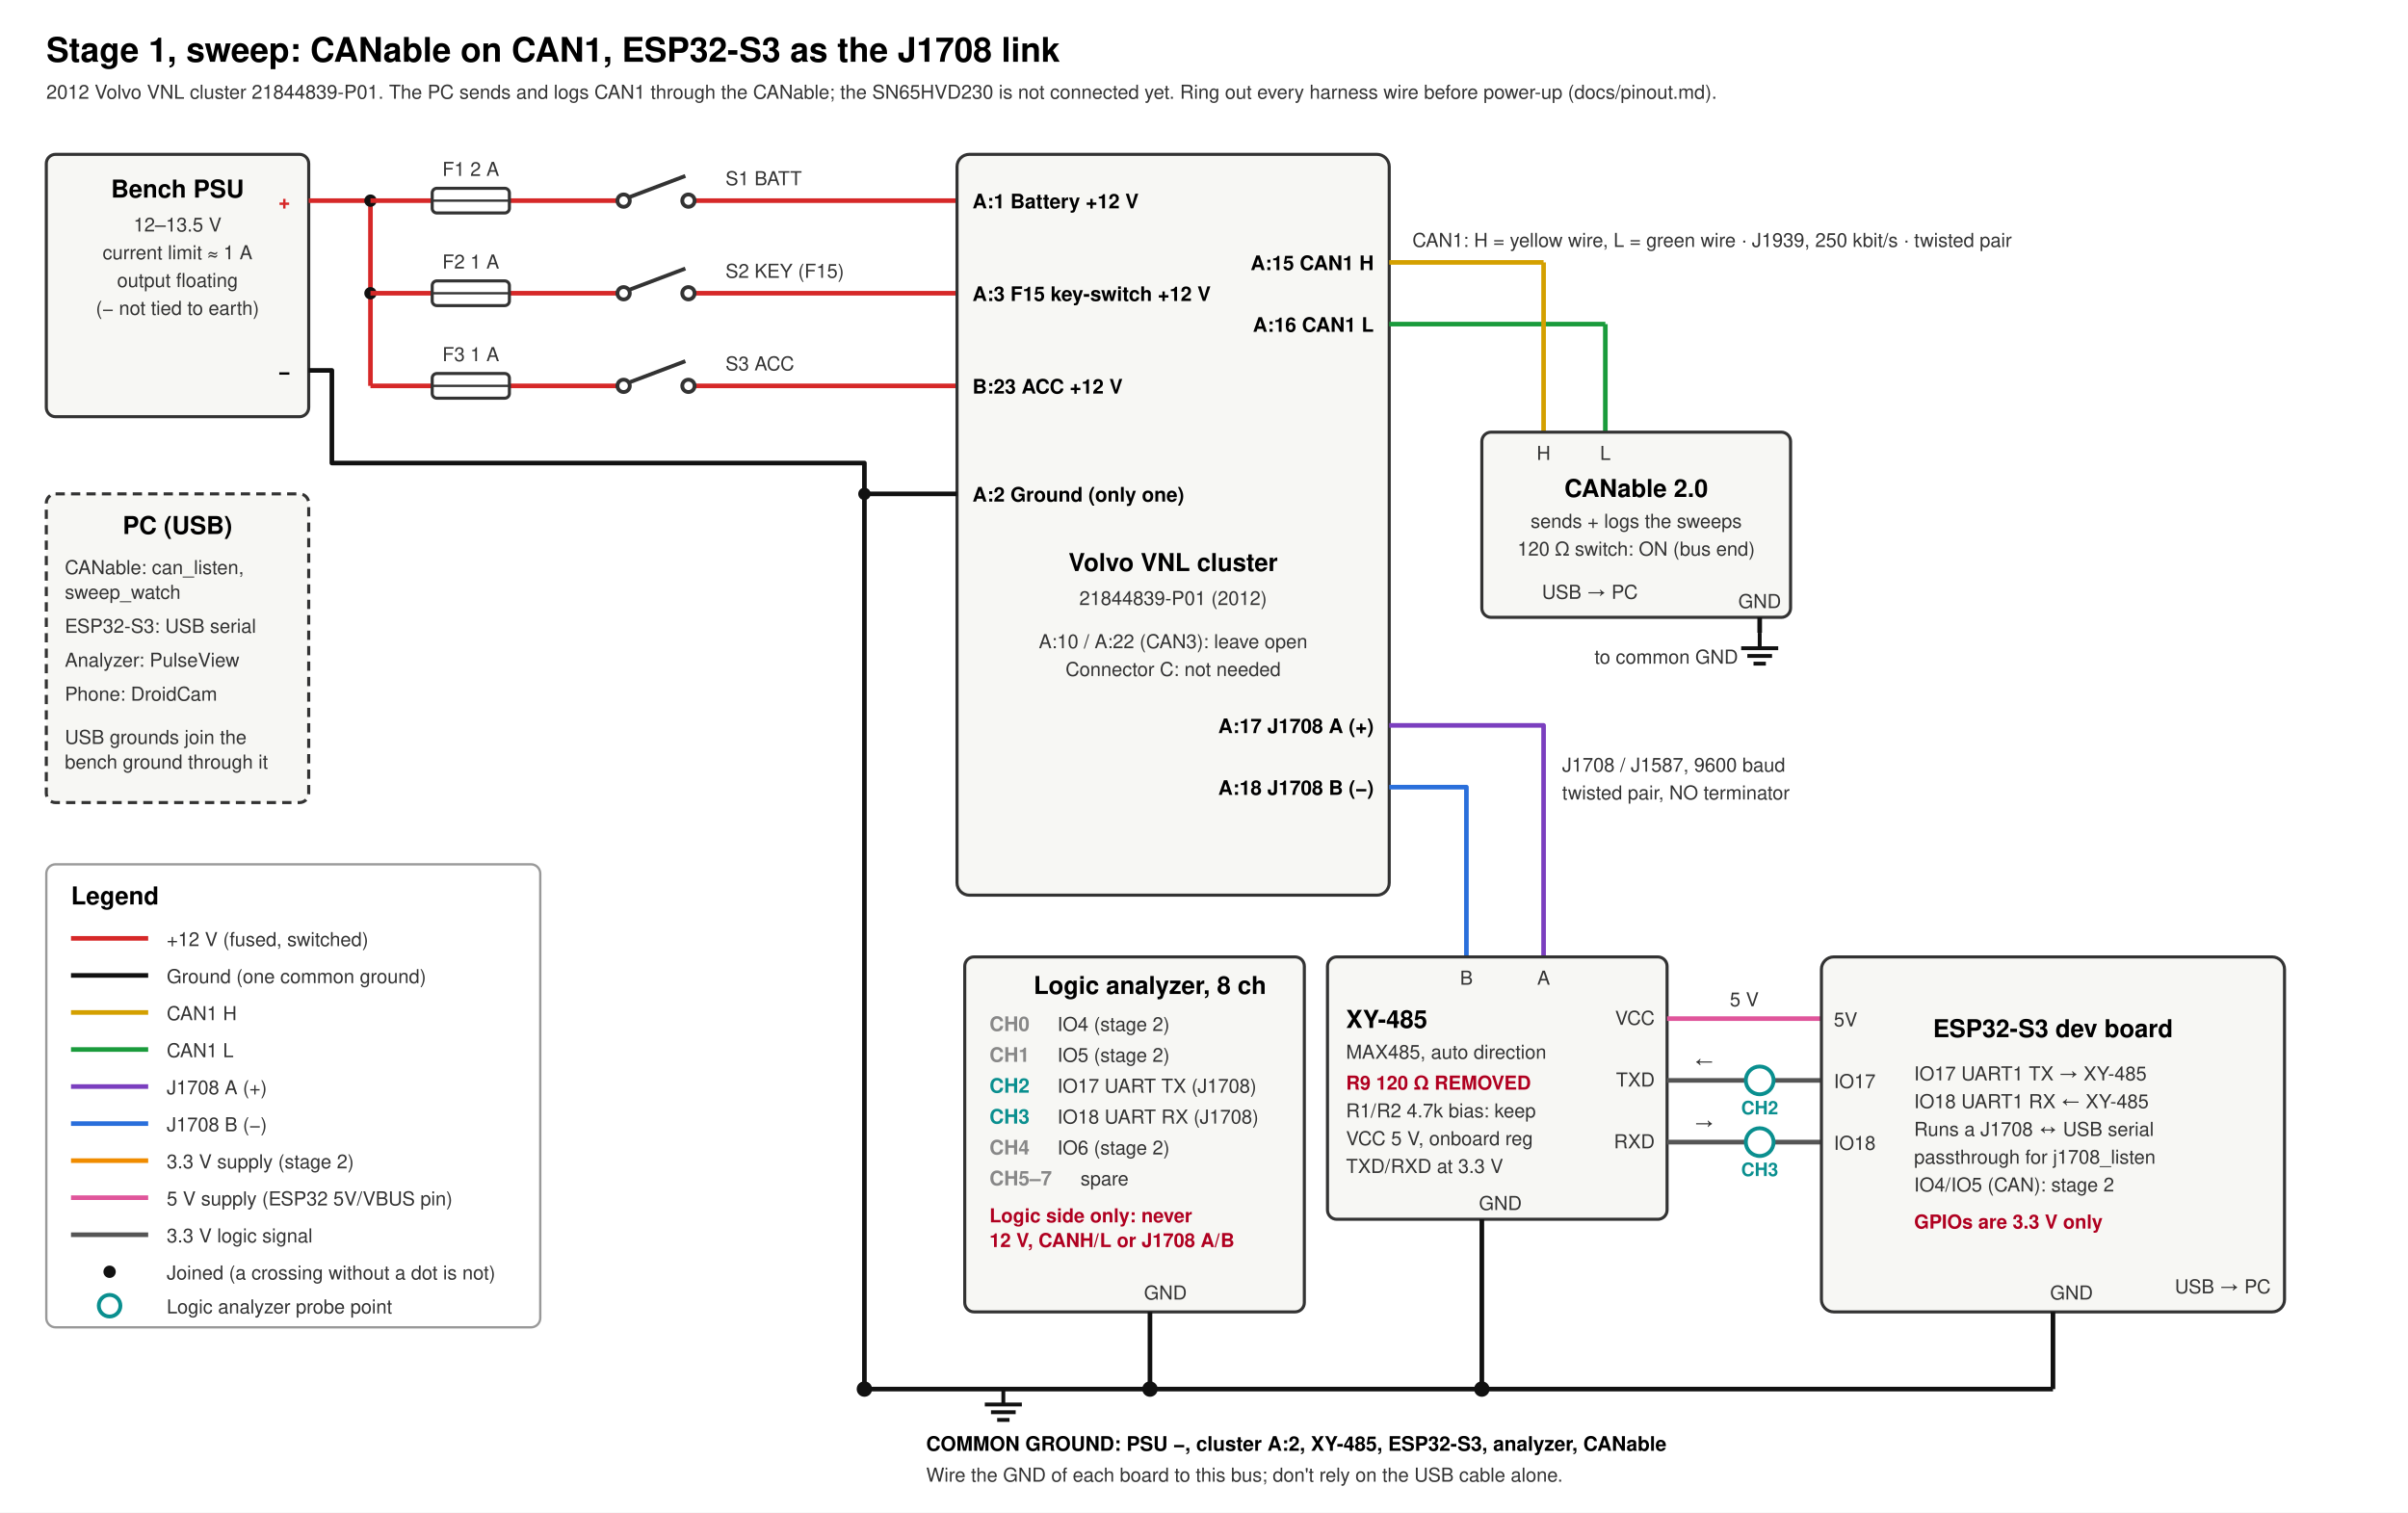
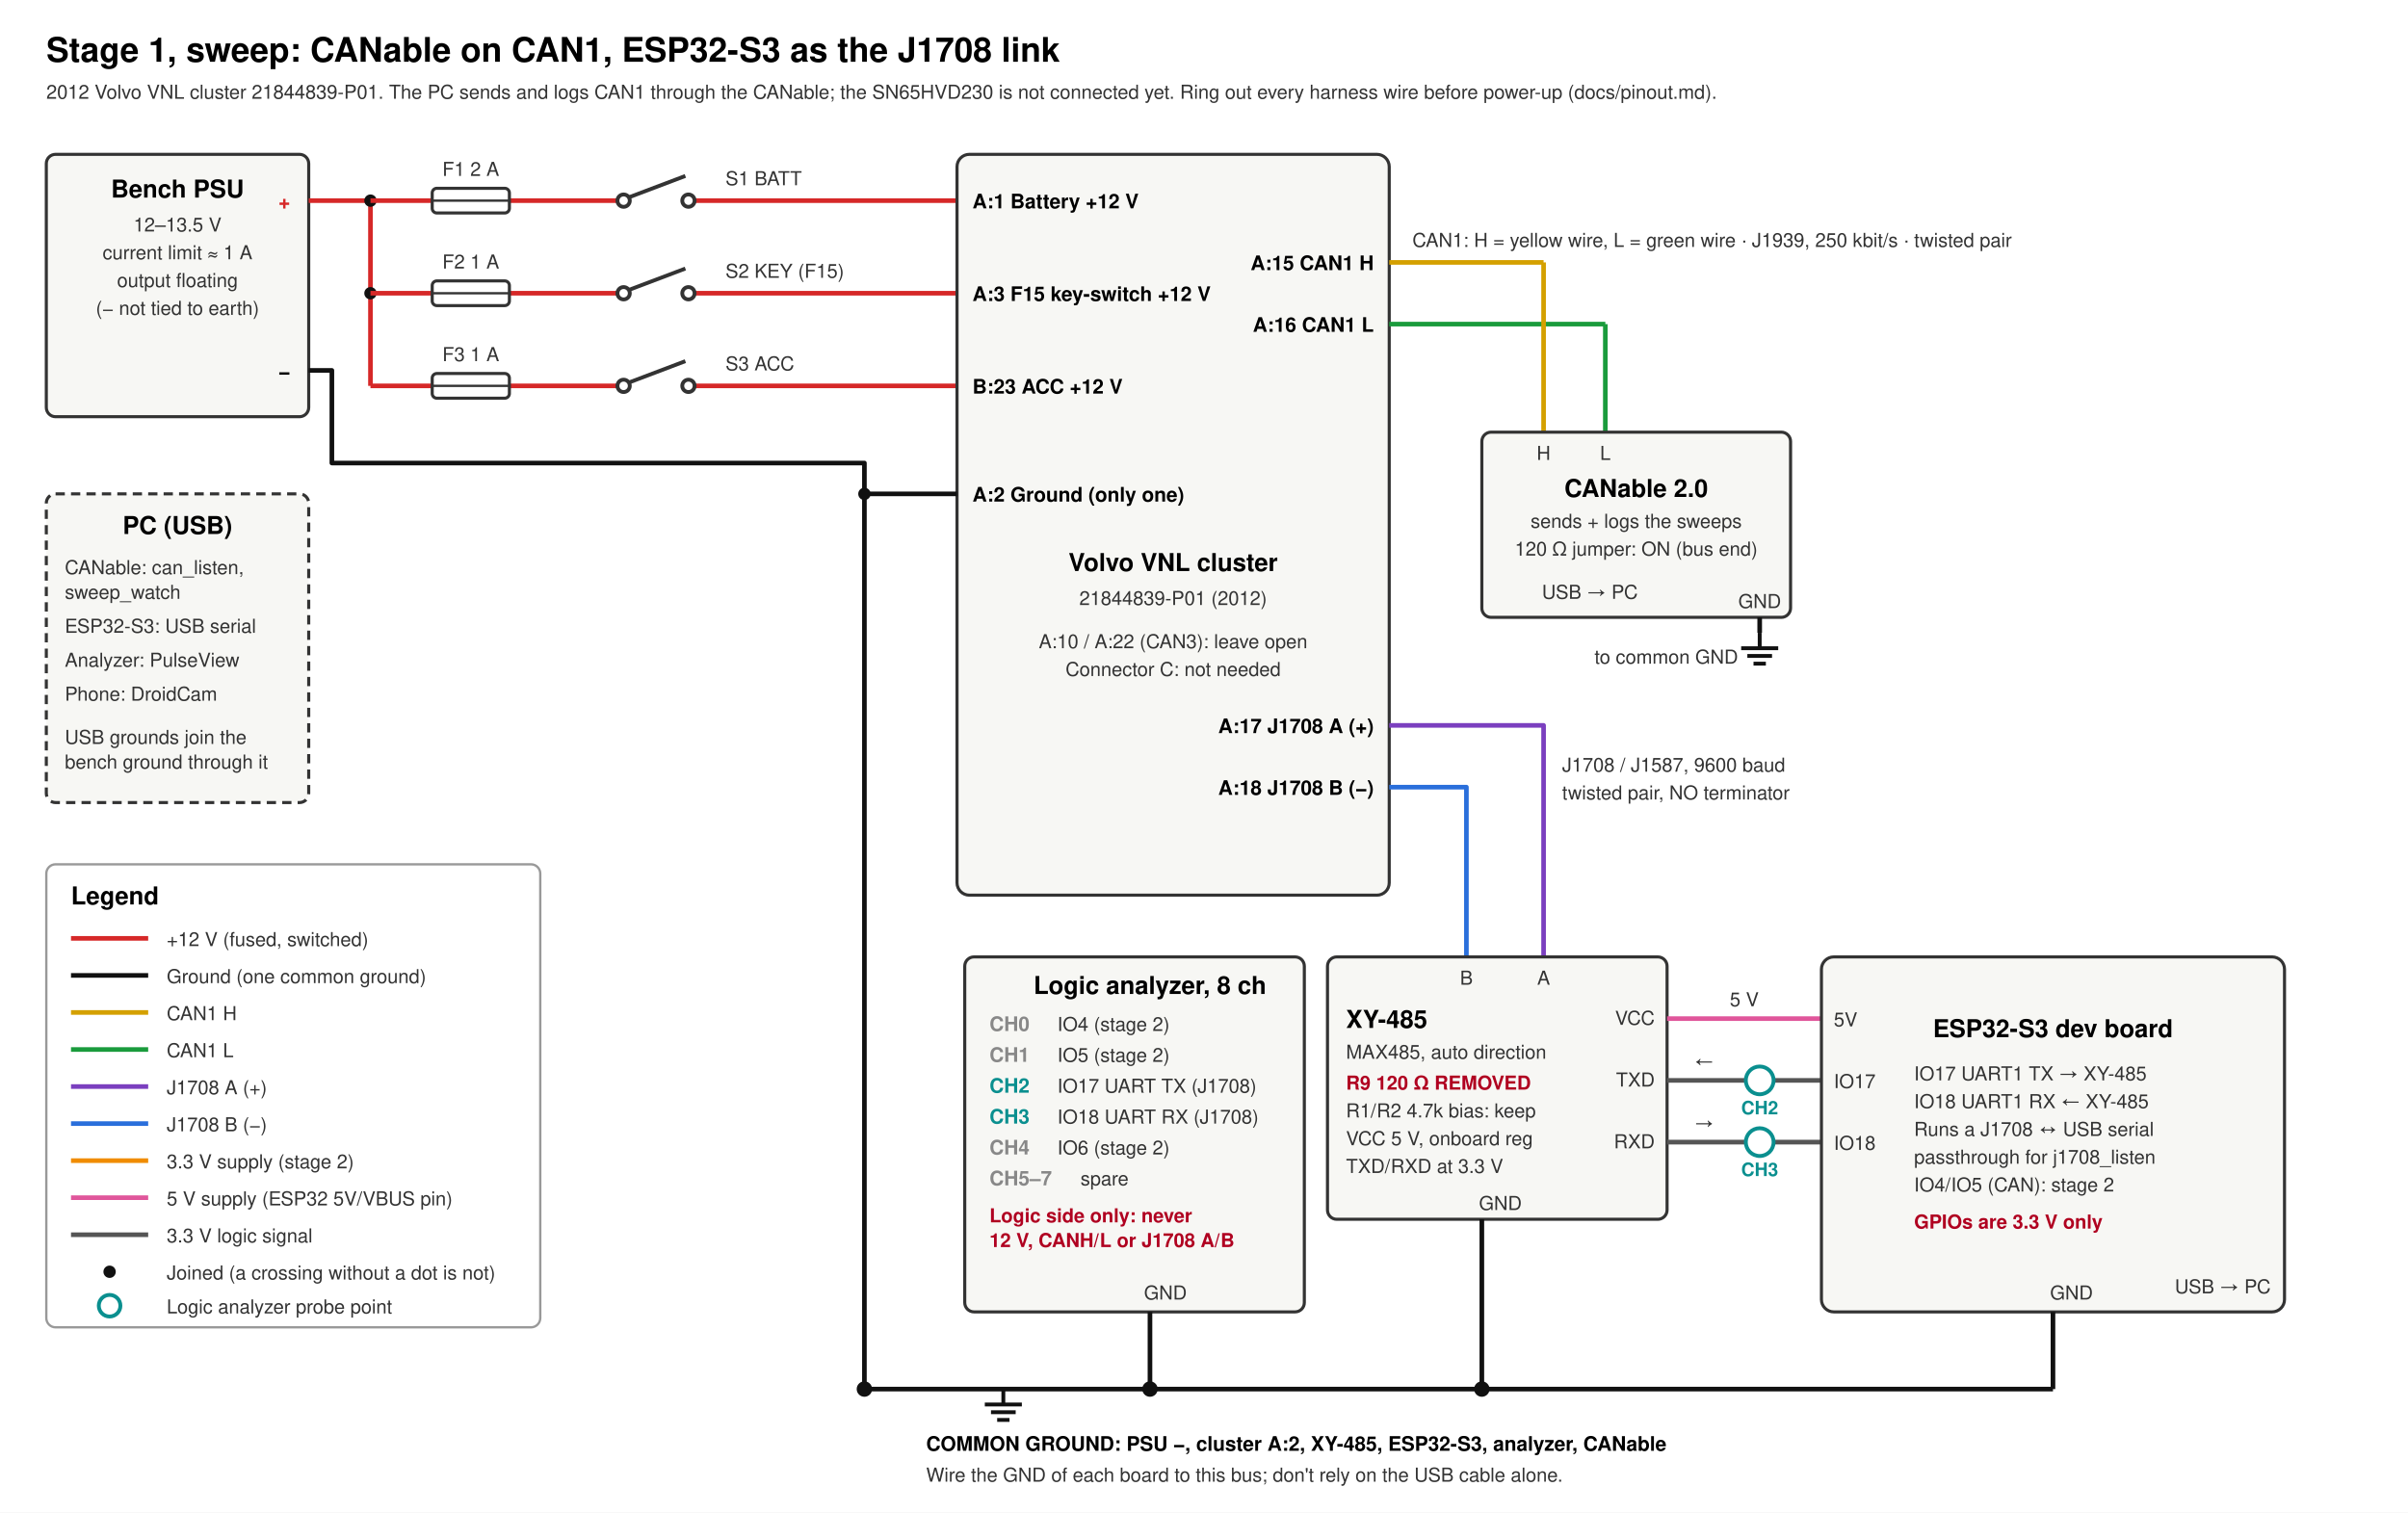
<svg xmlns="http://www.w3.org/2000/svg" viewBox="0 0 1560 980" width="1560" height="980" font-family="Segoe UI, Helvetica, Arial, sans-serif" font-size="14">
  <defs>
    <g id="gnd">
      <line x1="0" y1="0" x2="0" y2="10" stroke="#111" stroke-width="2.5" />
      <line x1="-12" y1="10" x2="12" y2="10" stroke="#111" stroke-width="2.5" />
      <line x1="-8" y1="15" x2="8" y2="15" stroke="#111" stroke-width="2.5" />
      <line x1="-4" y1="20" x2="4" y2="20" stroke="#111" stroke-width="2.5" />
    </g>
  </defs>
  <style>
    .box { fill: #f7f7f4; stroke: #333; stroke-width: 2; }
    .title { font-weight: 700; font-size: 16px; }
    .small { font-size: 12.5px; fill: #333; }
    .pin { font-size: 13px; font-weight: 600; }
    .warn { font-size: 12.5px; fill: #b00020; font-weight: 600; }
    .w { fill: none; stroke-width: 3; stroke-linejoin: round; }
    .v12 { stroke: #d62828; }
    .gndw { stroke: #111; }
    .canh { stroke: #d4a000; }
    .canl { stroke: #1a9b3c; }
    .ja { stroke: #7b3fbf; }
    .jb { stroke: #2a6fdb; }
    .v33 { stroke: #f08c00; }
    .v5 { stroke: #e0569b; }
    .sig { stroke: #555; }
    .dot { fill: #111; }
    .probe { fill: #fff; stroke: #0a8f8f; stroke-width: 2.5; }
    .ptxt { font-size: 12px; font-weight: 700; fill: #0a8f8f; }
  </style>
  <rect x="0" y="0" width="1560" height="980" fill="#ffffff" />
  <text x="30" y="40" font-size="22" font-weight="700">Stage 1, sweep: CANable on CAN1, ESP32-S3 as the J1708 link</text>
  <text x="30" y="64" class="small">2012 Volvo VNL cluster 21844839-P01. The PC sends and logs CAN1 through the CANable; the SN65HVD230 is not connected yet. Ring out every harness wire before power-up (docs/pinout.md).</text>
  <rect class="box" x="30" y="100" width="170" height="170" rx="6" />
  <text x="115" y="128" class="title" text-anchor="middle">Bench PSU</text>
  <text x="115" y="150" class="small" text-anchor="middle">12–13.5 V</text>
  <text x="115" y="168" class="small" text-anchor="middle">current limit ≈ 1 A</text>
  <text x="115" y="186" class="small" text-anchor="middle">output floating</text>
  <text x="115" y="204" class="small" text-anchor="middle">(− not tied to earth)</text>
  <text x="188" y="135" class="pin" text-anchor="end" fill="#d62828">+</text>
  <text x="188" y="245" class="pin" text-anchor="end">−</text>
  <path class="w v12" d="M200 130 H240 M240 130 V250" />
  <circle class="dot" cx="240" cy="190" r="4" />
  <circle class="dot" cx="240" cy="130" r="4" />
  <path class="w v12" d="M240 130 H280 M330 130 H400 M450 130 H620" />
  <path class="w v12" d="M240 190 H280 M330 190 H400 M450 190 H620" />
  <path class="w v12" d="M240 250 H280 M330 250 H400 M450 250 H620" />
  <g stroke="#333" stroke-width="2" fill="#fff">
    <rect x="280" y="122" width="50" height="16" rx="3" />
    <rect x="280" y="182" width="50" height="16" rx="3" />
    <rect x="280" y="242" width="50" height="16" rx="3" />
  </g>
  <g stroke="#333" stroke-width="1.5">
    <line x1="280" y1="130" x2="330" y2="130" />
    <line x1="280" y1="190" x2="330" y2="190" />
    <line x1="280" y1="250" x2="330" y2="250" />
  </g>
  <text x="305" y="114" class="small" text-anchor="middle">F1 2 A</text>
  <text x="305" y="174" class="small" text-anchor="middle">F2 1 A</text>
  <text x="305" y="234" class="small" text-anchor="middle">F3 1 A</text>
  <g stroke="#333" stroke-width="2.5" fill="#fff">
    <circle cx="404" cy="130" r="4" />
    <circle cx="446" cy="130" r="4" />
    <line x1="407" y1="128" x2="444" y2="114" />
    <circle cx="404" cy="190" r="4" />
    <circle cx="446" cy="190" r="4" />
    <line x1="407" y1="188" x2="444" y2="174" />
    <circle cx="404" cy="250" r="4" />
    <circle cx="446" cy="250" r="4" />
    <line x1="407" y1="248" x2="444" y2="234" />
  </g>
  <text x="470" y="120" class="small">S1 BATT</text>
  <text x="470" y="180" class="small">S2 KEY (F15)</text>
  <text x="470" y="240" class="small">S3 ACC</text>
  <path class="w gndw" d="M200 240 H215 V300 H560 V900" />
  <rect class="box" x="620" y="100" width="280" height="480" rx="8" />
  <text x="760" y="370" class="title" text-anchor="middle" font-size="18">Volvo VNL cluster</text>
  <text x="760" y="392" class="small" text-anchor="middle">21844839-P01 (2012)</text>
  <text x="760" y="420" class="small" text-anchor="middle">A:10 / A:22 (CAN3): leave open</text>
  <text x="760" y="438" class="small" text-anchor="middle">Connector C: not needed</text>
  <text x="630" y="135" class="pin">A:1 Battery +12 V</text>
  <text x="630" y="195" class="pin">A:3 F15 key-switch +12 V</text>
  <text x="630" y="255" class="pin">B:23 ACC +12 V</text>
  <text x="630" y="325" class="pin">A:2 Ground (only one)</text>
  <text x="890" y="175" class="pin" text-anchor="end">A:15 CAN1 H</text>
  <text x="890" y="215" class="pin" text-anchor="end">A:16 CAN1 L</text>
  <text x="890" y="475" class="pin" text-anchor="end">A:17 J1708 A (+)</text>
  <text x="890" y="515" class="pin" text-anchor="end">A:18 J1708 B (−)</text>
  <path class="w gndw" d="M620 320 H560" />
  <circle class="dot" cx="560" cy="320" r="4" />
  <path class="w canh" d="M900 170 H1000" />
  <path class="w canl" d="M900 210 H1040" />
  <text x="915" y="160" class="small">CAN1: H = yellow wire, L = green wire · J1939, 250 kbit/s · twisted pair</text>
  <path class="w canh" d="M1000 170 V280" />
  <path class="w canl" d="M1040 210 V280" />
  <rect class="box" x="960" y="280" width="200" height="120" rx="6" />
  <text x="1000" y="298" class="small" text-anchor="middle">H</text>
  <text x="1040" y="298" class="small" text-anchor="middle">L</text>
  <text x="1060" y="322" class="title" text-anchor="middle">CANable 2.0</text>
  <text x="1060" y="342" class="small" text-anchor="middle">sends + logs the sweeps</text>
-   <text x="1060" y="360" class="small" text-anchor="middle">120 Ω switch: ON (bus end)</text>
+   <text x="1060" y="360" class="small" text-anchor="middle">120 Ω jumper: ON (bus end)</text>
  <text x="1030" y="388" class="small" text-anchor="middle">USB → PC</text>
  <text x="1140" y="394" class="small" text-anchor="middle">GND</text>
  <path class="w gndw" d="M1140 400 V410" />
  <use href="#gnd" x="1140" y="410" />
  <text x="1126" y="430" class="small" text-anchor="end">to common GND</text>
  <path class="w ja" d="M900 470 H1000 V620" />
  <path class="w jb" d="M900 510 H950 V620" />
  <text x="1012" y="500" class="small">J1708 / J1587, 9600 baud</text>
  <text x="1012" y="518" class="small">twisted pair, NO terminator</text>
  <rect class="box" x="860" y="620" width="220" height="170" rx="6" />
  <text x="950" y="638" class="small" text-anchor="middle">B</text>
  <text x="1000" y="638" class="small" text-anchor="middle">A</text>
  <text x="872" y="666" class="title">XY-485</text>
  <text x="872" y="686" class="small">MAX485, auto direction</text>
  <text x="872" y="706" class="warn">R9 120 Ω REMOVED</text>
  <text x="872" y="724" class="small">R1/R2 4.7k bias: keep</text>
  <text x="872" y="742" class="small">VCC 5 V, onboard reg</text>
  <text x="872" y="760" class="small">TXD/RXD at 3.3 V</text>
  <text x="1072" y="664" class="small" text-anchor="end">VCC</text>
  <text x="1072" y="704" class="small" text-anchor="end">TXD</text>
  <text x="1072" y="744" class="small" text-anchor="end">RXD</text>
  <text x="972" y="784" class="small" text-anchor="middle">GND</text>
  <path class="w gndw" d="M960 790 V900" />
  <path class="w v5" d="M1080 660 H1180" />
  <path class="w sig" d="M1080 700 H1180" />
  <path class="w sig" d="M1080 740 H1180" />
  <text x="1130" y="652" class="small" text-anchor="middle">5 V</text>
  <text x="1104" y="692" class="small" text-anchor="middle">←</text>
  <text x="1104" y="732" class="small" text-anchor="middle">→</text>
  <circle class="probe" cx="1140" cy="700" r="9" />
  <text x="1132" y="722" class="ptxt" text-anchor="start" dx="-4">CH2</text>
  <circle class="probe" cx="1140" cy="740" r="9" />
  <text x="1132" y="762" class="ptxt" text-anchor="start" dx="-4">CH3</text>
  <rect class="box" x="1180" y="620" width="300" height="230" rx="8" />
  <text x="1188" y="665" class="small">5V</text>
  <text x="1188" y="705" class="small">IO17</text>
  <text x="1188" y="745" class="small">IO18</text>
  <text x="1330" y="672" class="title" text-anchor="middle">ESP32-S3 dev board</text>
  <text x="1240" y="700" class="small">IO17 UART1 TX → XY-485</text>
  <text x="1240" y="718" class="small">IO18 UART1 RX ← XY-485</text>
  <text x="1240" y="736" class="small">Runs a J1708 ↔ USB serial</text>
  <text x="1240" y="754" class="small">passthrough for j1708_listen</text>
  <text x="1240" y="772" class="small">IO4/IO5 (CAN): stage 2</text>
  <text x="1240" y="796" class="warn">GPIOs are 3.3 V only</text>
  <text x="1440" y="838" class="small" text-anchor="middle">USB → PC</text>
  <text x="1342" y="842" class="small" text-anchor="middle">GND</text>
  <path class="w gndw" d="M1330 850 V900" />
  <rect class="box" x="625" y="620" width="220" height="230" rx="6" />
  <text x="745" y="644" class="title" text-anchor="middle">Logic analyzer, 8 ch</text>
  <text x="641" y="668" class="pin" fill="#888">CH0</text>
  <text x="685" y="668" class="small" fill="#888">IO4 (stage 2)</text>
  <text x="641" y="688" class="pin" fill="#888">CH1</text>
  <text x="685" y="688" class="small" fill="#888">IO5 (stage 2)</text>
  <text x="641" y="708" class="pin" fill="#0a8f8f">CH2</text>
  <text x="685" y="708" class="small">IO17 UART TX (J1708)</text>
  <text x="641" y="728" class="pin" fill="#0a8f8f">CH3</text>
  <text x="685" y="728" class="small">IO18 UART RX (J1708)</text>
  <text x="641" y="748" class="pin" fill="#888">CH4</text>
  <text x="685" y="748" class="small" fill="#888">IO6 (stage 2)</text>
  <text x="641" y="768" class="pin" fill="#888">CH5–7</text>
  <text x="700" y="768" class="small">spare</text>
  <text x="641" y="792" class="warn">Logic side only: never</text>
  <text x="641" y="808" class="warn">12 V, CANH/L or J1708 A/B</text>
  <text x="755" y="842" class="small" text-anchor="middle">GND</text>
  <path class="w gndw" d="M745 850 V900" />
  <rect class="box" x="30" y="320" width="170" height="200" rx="6" stroke-dasharray="6 4" />
  <text x="115" y="346" class="title" text-anchor="middle">PC (USB)</text>
  <text x="42" y="372" class="small">CANable: can_listen,</text>
  <text x="42" y="388" class="small">  sweep_watch</text>
  <text x="42" y="410" class="small">ESP32-S3: USB serial</text>
  <text x="42" y="432" class="small">Analyzer: PulseView</text>
  <text x="42" y="454" class="small">Phone: DroidCam</text>
  <text x="42" y="482" class="small">USB grounds join the</text>
  <text x="42" y="498" class="small">bench ground through it</text>
  <rect x="30" y="560" width="320" height="300" rx="6" fill="#fff" stroke="#999" stroke-width="1.5" />
  <text x="46" y="586" class="title">Legend</text>
  <g>
    <line x1="46" y1="608" x2="96" y2="608" class="w v12" />
    <text x="108" y="613" class="small">+12 V (fused, switched)</text>
    <line x1="46" y1="632" x2="96" y2="632" class="w gndw" />
    <text x="108" y="637" class="small">Ground (one common ground)</text>
    <line x1="46" y1="656" x2="96" y2="656" class="w canh" />
    <text x="108" y="661" class="small">CAN1 H</text>
    <line x1="46" y1="680" x2="96" y2="680" class="w canl" />
    <text x="108" y="685" class="small">CAN1 L</text>
    <line x1="46" y1="704" x2="96" y2="704" class="w ja" />
    <text x="108" y="709" class="small">J1708 A (+)</text>
    <line x1="46" y1="728" x2="96" y2="728" class="w jb" />
    <text x="108" y="733" class="small">J1708 B (−)</text>
    <line x1="46" y1="752" x2="96" y2="752" class="w v33" />
    <text x="108" y="757" class="small">3.3 V supply (stage 2)</text>
    <line x1="46" y1="776" x2="96" y2="776" class="w v5" />
    <text x="108" y="781" class="small">5 V supply (ESP32 5V/VBUS pin)</text>
    <line x1="46" y1="800" x2="96" y2="800" class="w sig" />
    <text x="108" y="805" class="small">3.3 V logic signal</text>
    <circle class="dot" cx="71" cy="824" r="4" />
    <text x="108" y="829" class="small">Joined (a crossing without a dot is not)</text>
    <circle class="probe" cx="71" cy="846" r="7" />
    <text x="108" y="851" class="small">Logic analyzer probe point</text>
  </g>
  <path class="w gndw" d="M560 900 H1330" stroke-width="5" />
  <circle class="dot" cx="560" cy="900" r="5" />
  <circle class="dot" cx="745" cy="900" r="5" />
  <circle class="dot" cx="960" cy="900" r="5" />
  <use href="#gnd" x="650" y="900" />
  <text x="600" y="940" class="pin">COMMON GROUND: PSU −, cluster A:2, XY-485, ESP32-S3, analyzer, CANable</text>
  <text x="600" y="960" class="small">Wire the GND of each board to this bus; don't rely on the USB cable alone.</text>
</svg>
